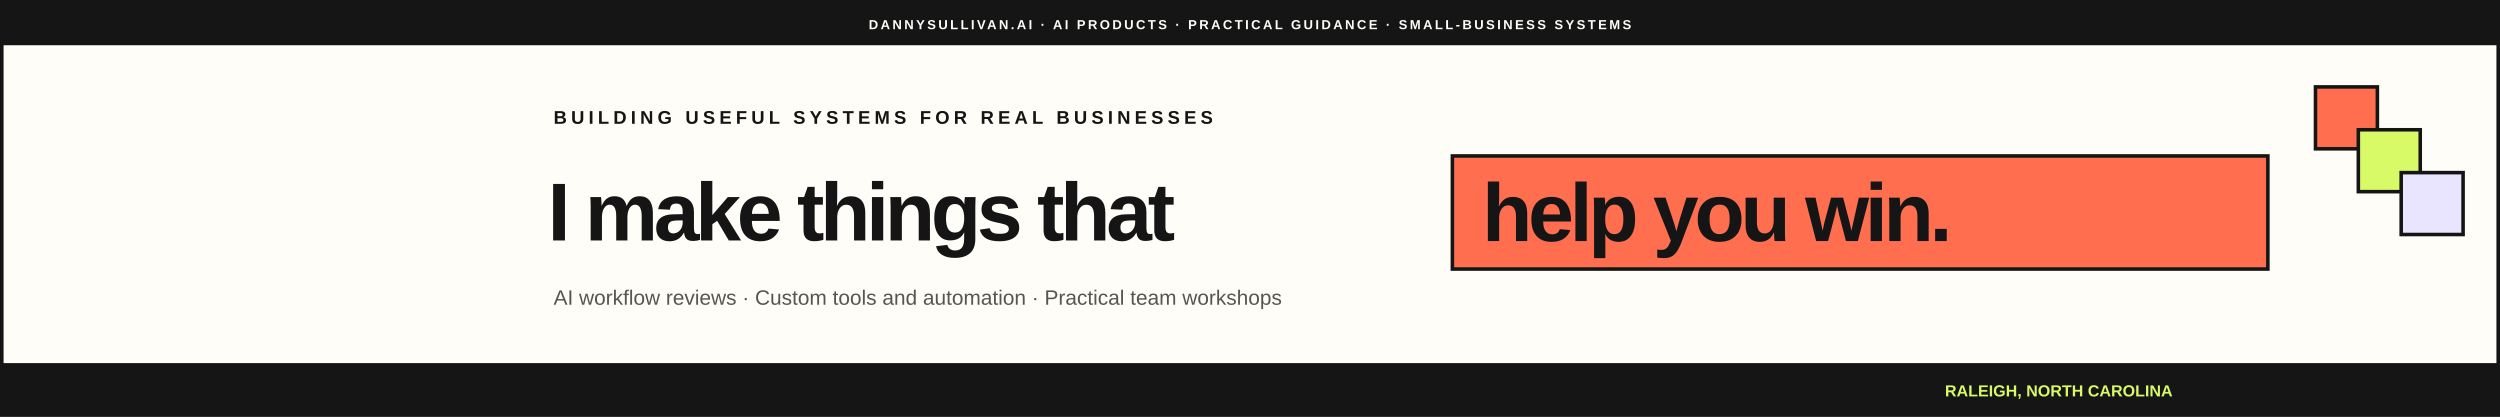
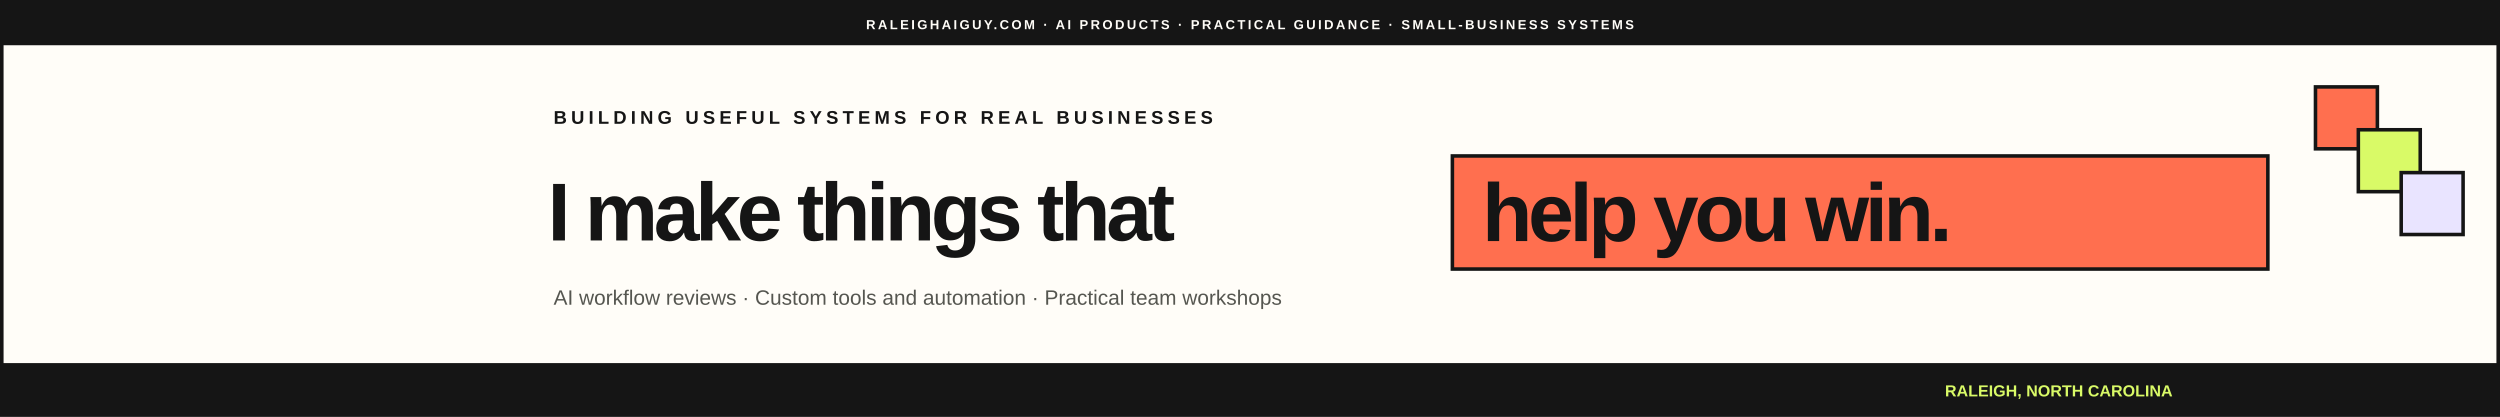
<svg xmlns="http://www.w3.org/2000/svg" viewBox="0 0 4200 700" role="img" aria-label="Danny Sullivan — I make things that help you win">
  <rect width="4200" height="700" fill="#fffdf8" />
  <rect x="3" y="3" width="4194" height="694" fill="none" stroke="#151515" stroke-width="6" />
  <rect width="4200" height="76" fill="#151515" />
-   <text x="2100" y="49" text-anchor="middle" fill="#fffdf8" font-family="Arial, Helvetica, sans-serif" font-size="22" font-weight="700" letter-spacing="4">DANNYSULLIVAN.AI · AI PRODUCTS · PRACTICAL GUIDANCE · SMALL-BUSINESS SYSTEMS</text>
+   <text x="2100" y="49" text-anchor="middle" fill="#fffdf8" font-family="Arial, Helvetica, sans-serif" font-size="22" font-weight="700" letter-spacing="4">RALEIGHAIGUY.COM · AI PRODUCTS · PRACTICAL GUIDANCE · SMALL-BUSINESS SYSTEMS</text>
  <text x="930" y="208" fill="#151515" font-family="Arial, Helvetica, sans-serif" font-size="31" font-weight="700" letter-spacing="7">BUILDING USEFUL SYSTEMS FOR REAL BUSINESSES</text>
  <text x="920" y="404" fill="#151515" font-family="Arial, Helvetica, sans-serif" font-size="138" font-weight="700" letter-spacing="-7">I make things that</text>
  <rect x="2440" y="262" width="1370" height="190" fill="#ff6f4f" stroke="#151515" stroke-width="6" />
  <text x="2490" y="405" fill="#151515" font-family="Arial, Helvetica, sans-serif" font-size="138" font-weight="700" letter-spacing="-7">help you win.</text>
  <text x="930" y="512" fill="#555650" font-family="Arial, Helvetica, sans-serif" font-size="35">AI workflow reviews · Custom tools and automation · Practical team workshops</text>
  <rect x="0" y="610" width="4200" height="90" fill="#151515" />
  <text x="3650" y="666" text-anchor="end" fill="#d9fa67" font-family="Arial, Helvetica, sans-serif" font-size="27" font-weight="700">RALEIGH, NORTH CAROLINA</text>
  <rect x="3890" y="146" width="104" height="104" fill="#ff6f4f" stroke="#151515" stroke-width="6" />
  <rect x="3962" y="218" width="104" height="104" fill="#d9fa67" stroke="#151515" stroke-width="6" />
  <rect x="4034" y="290" width="104" height="104" fill="#e9e4ff" stroke="#151515" stroke-width="6" />
</svg>
